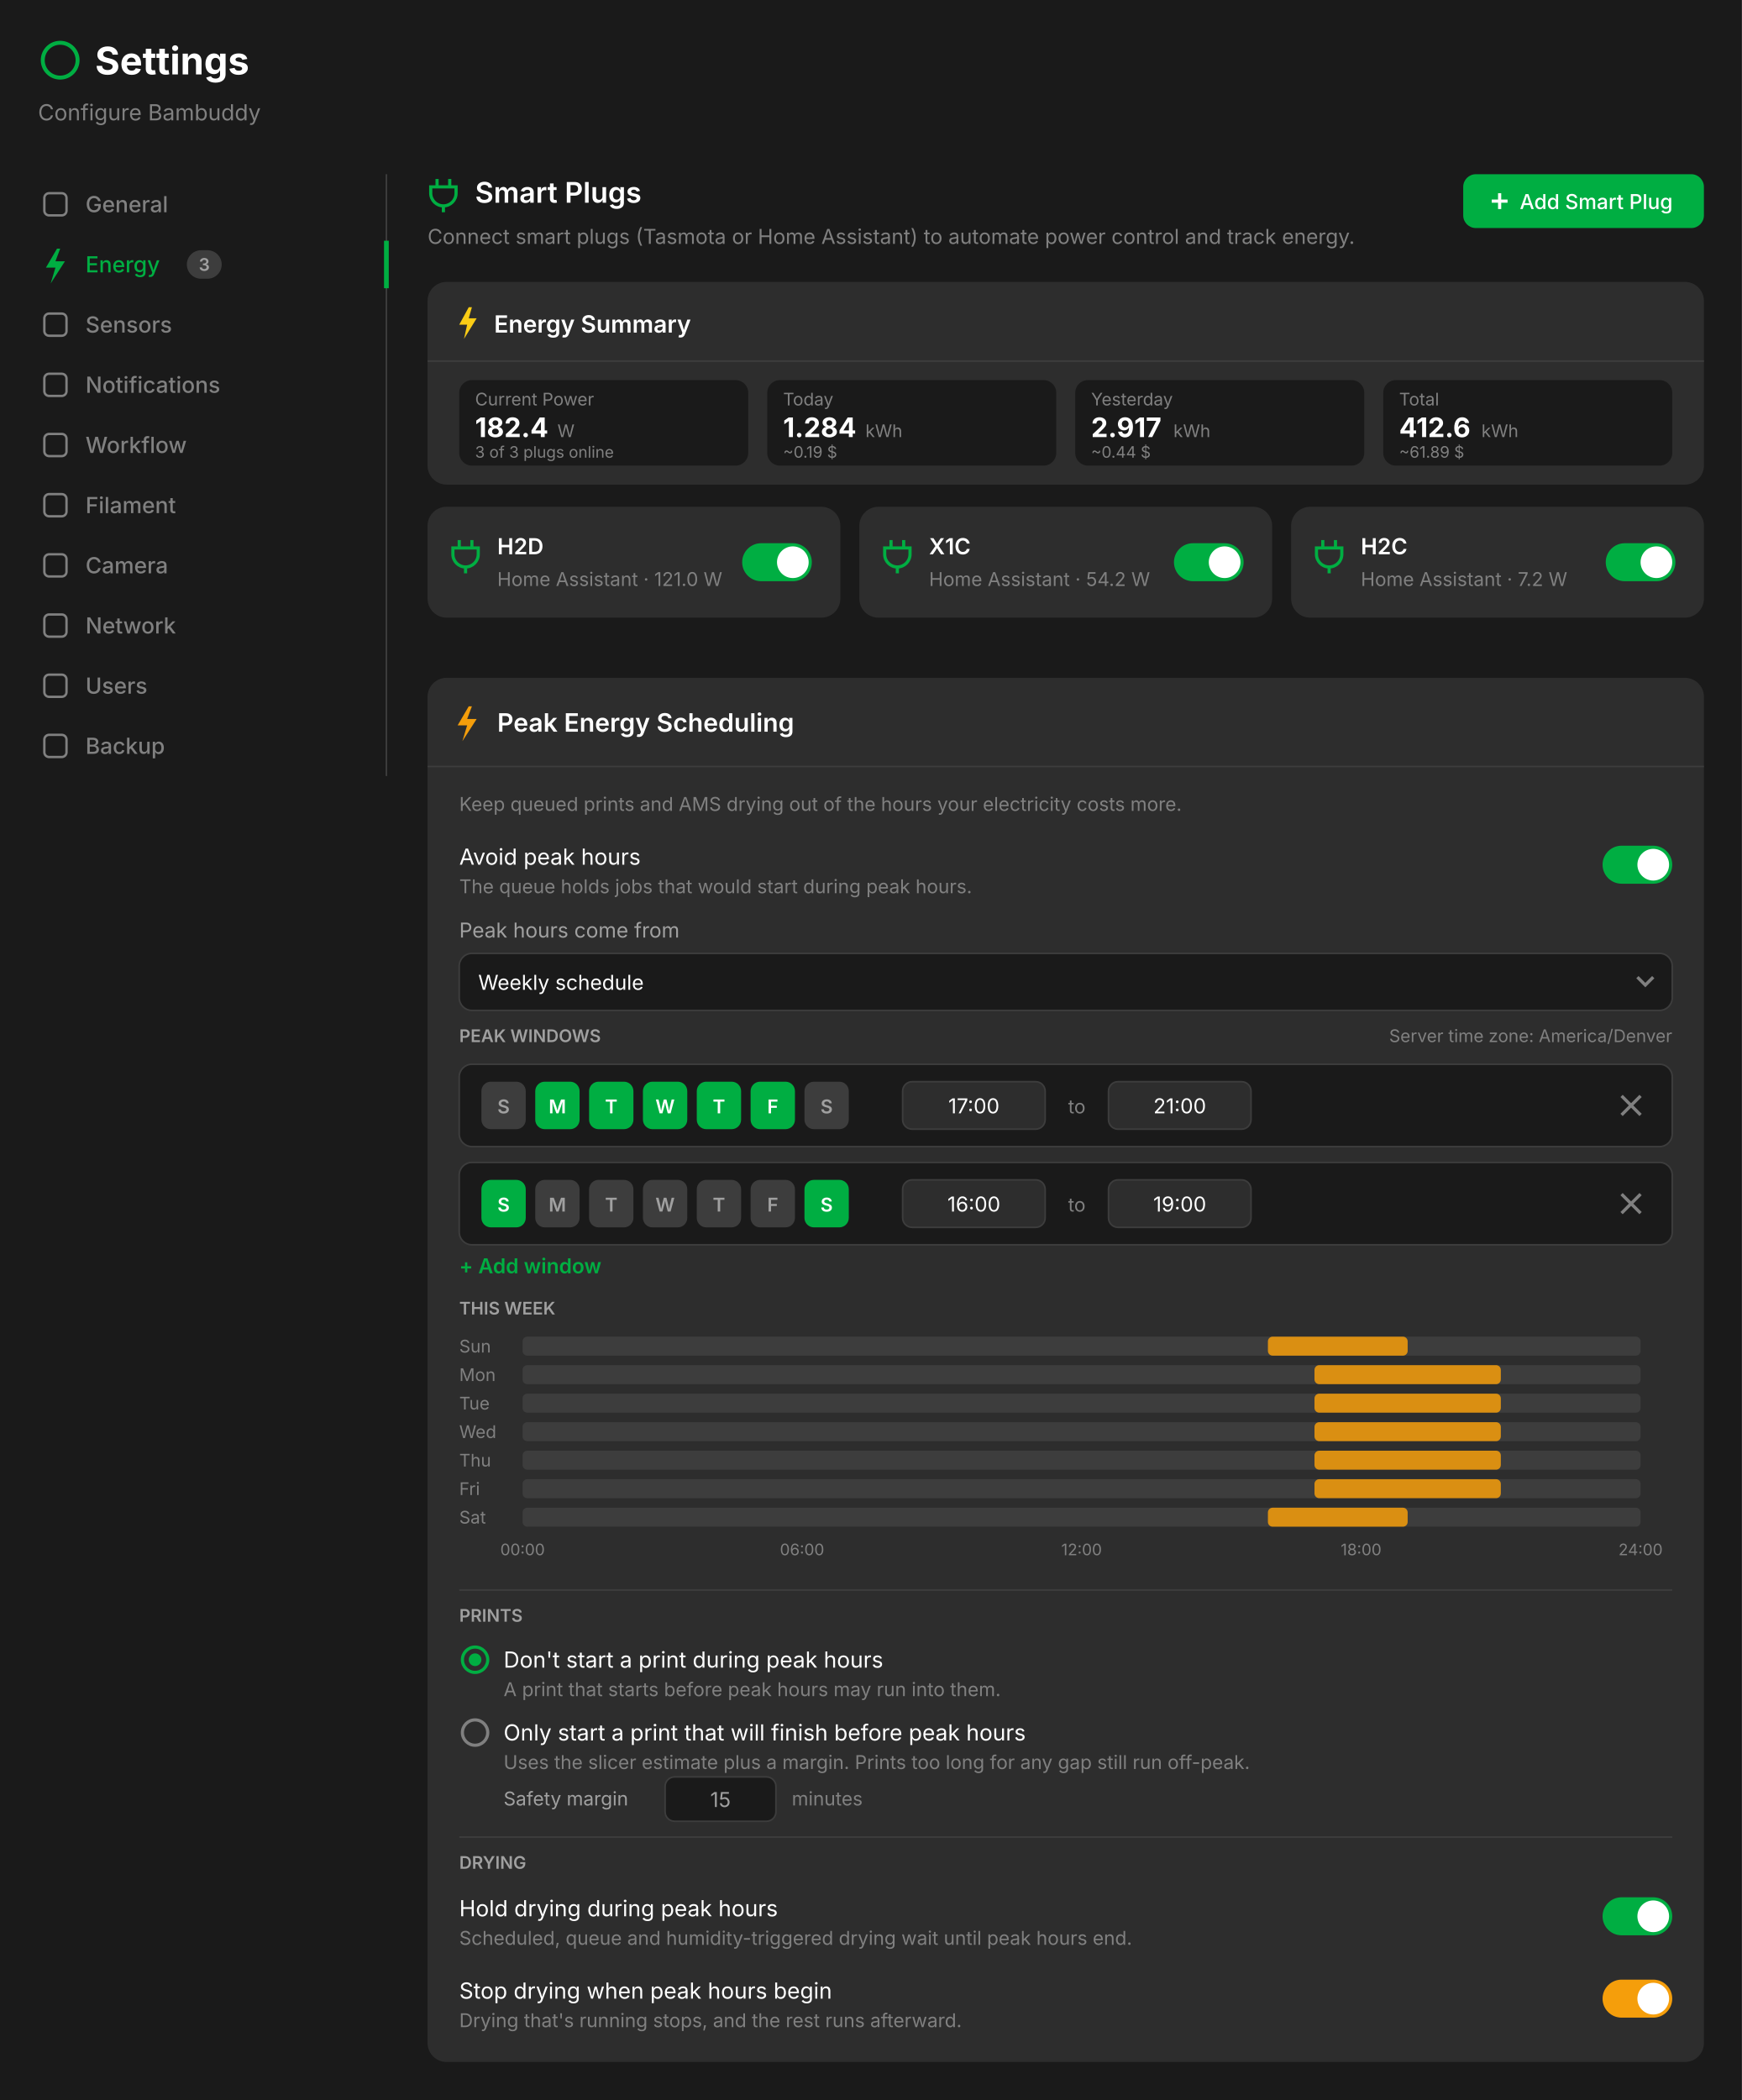
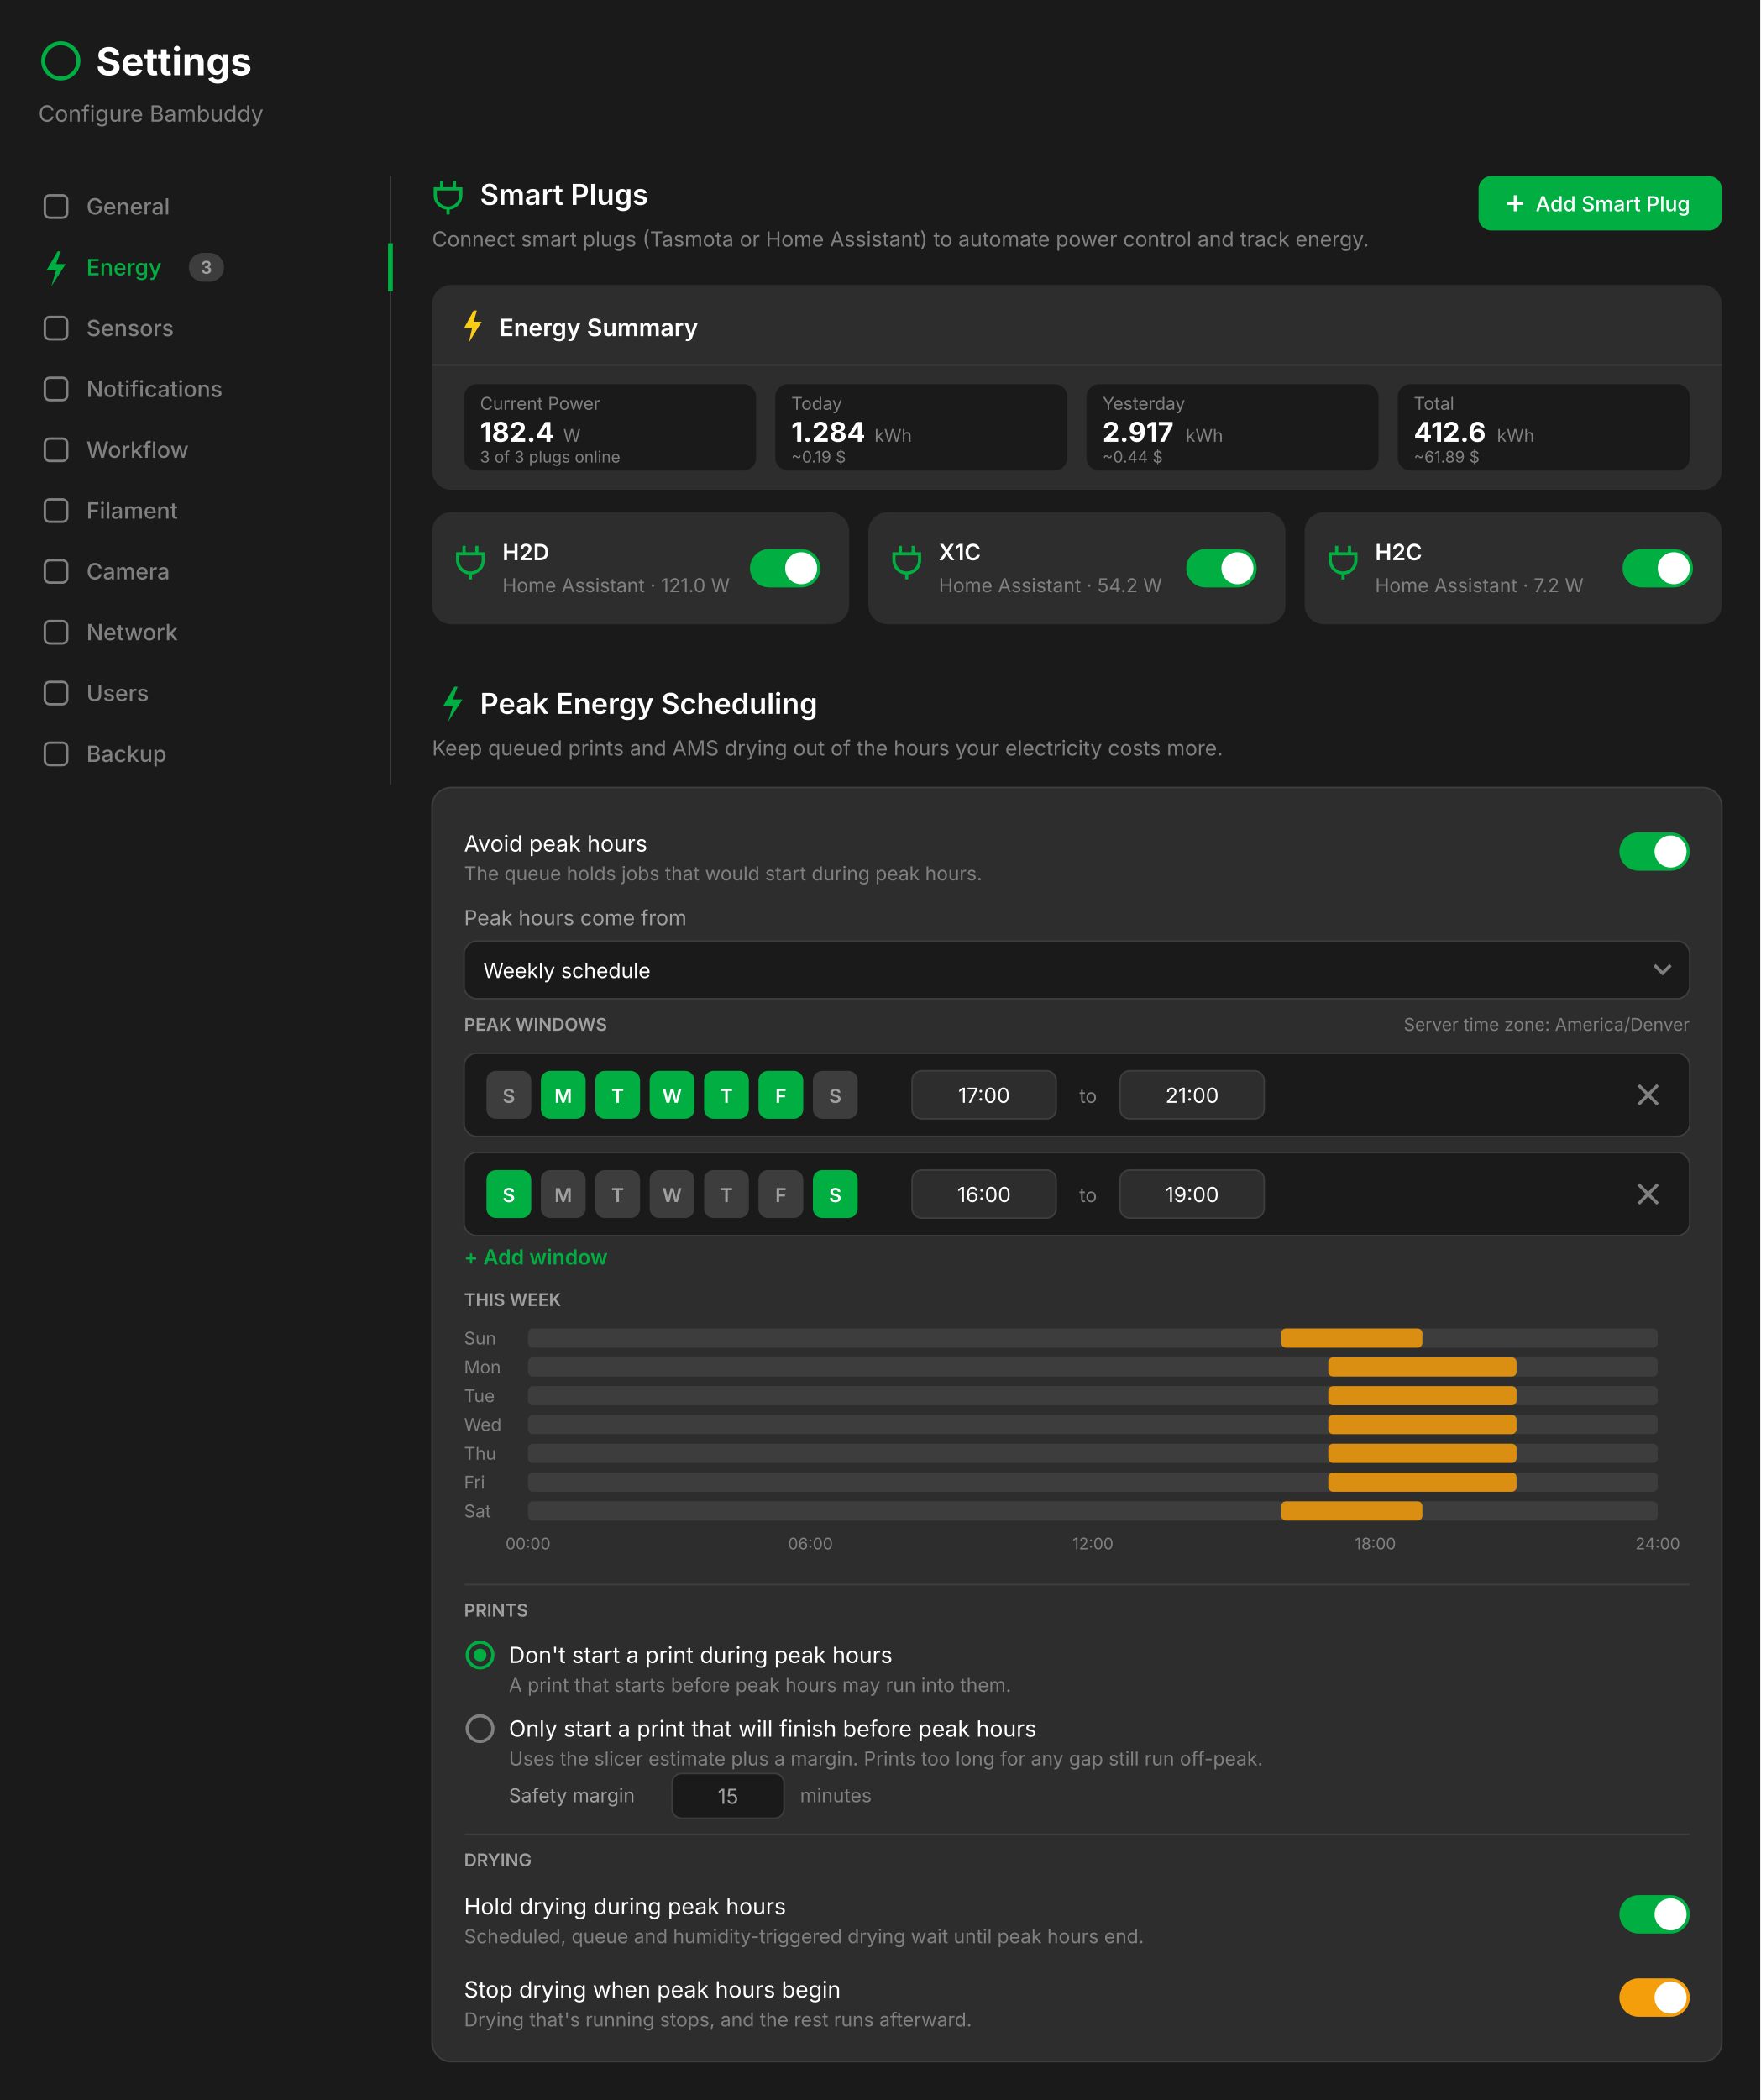
- <svg xmlns="http://www.w3.org/2000/svg" width="1100" height="1326" viewBox="0 0 1100 1326">
-   <rect x="0" y="0" width="1100" height="1326" rx="0" fill="#1a1a1a" fill-opacity="1.0" />
+ <svg xmlns="http://www.w3.org/2000/svg" width="1100" height="1312" viewBox="0 0 1100 1312">
+   <rect x="0" y="0" width="1100" height="1312" rx="0" fill="#1a1a1a" fill-opacity="1.0" />
  <circle cx="38" cy="38" r="11" fill="none" stroke="#00ae42" stroke-width="2.5" />
  <text x="60" y="47" font-family="Inter, DejaVu Sans, sans-serif" font-size="24" fill="#ffffff" font-weight="700" text-anchor="start">Settings</text>
  <text x="24" y="76" font-family="Inter, DejaVu Sans, sans-serif" font-size="14" fill="#808080" font-weight="400" text-anchor="start">Configure Bambuddy</text>
  <line x1="244" y1="110" x2="244" y2="490" stroke="#3d3d3d" stroke-width="1" />
  <rect x="28" y="122" width="14" height="14" rx="3" fill="none" fill-opacity="1.0" stroke="#808080" stroke-width="1.5" />
  <text x="54" y="134" font-family="Inter, DejaVu Sans, sans-serif" font-size="14" fill="#808080" font-weight="500" text-anchor="start">General</text>
  <line x1="244" y1="152" x2="244" y2="182" stroke="#00ae42" stroke-width="3" />
  <path d="M36 157 l-7 12 h6 l-3 10 l9 -14 h-6 l3 -8 z" fill="#00ae42" />
  <text x="54" y="172" font-family="Inter, DejaVu Sans, sans-serif" font-size="14" fill="#00ae42" font-weight="500" text-anchor="start">Energy</text>
  <rect x="118" y="158" width="22" height="18" rx="9" fill="#3d3d3d" fill-opacity="1.0" />
  <text x="129" y="171" font-family="Inter, DejaVu Sans, sans-serif" font-size="11" fill="#a0a0a0" font-weight="600" text-anchor="middle">3</text>
  <rect x="28" y="198" width="14" height="14" rx="3" fill="none" fill-opacity="1.0" stroke="#808080" stroke-width="1.5" />
  <text x="54" y="210" font-family="Inter, DejaVu Sans, sans-serif" font-size="14" fill="#808080" font-weight="500" text-anchor="start">Sensors</text>
  <rect x="28" y="236" width="14" height="14" rx="3" fill="none" fill-opacity="1.0" stroke="#808080" stroke-width="1.5" />
  <text x="54" y="248" font-family="Inter, DejaVu Sans, sans-serif" font-size="14" fill="#808080" font-weight="500" text-anchor="start">Notifications</text>
  <rect x="28" y="274" width="14" height="14" rx="3" fill="none" fill-opacity="1.0" stroke="#808080" stroke-width="1.5" />
  <text x="54" y="286" font-family="Inter, DejaVu Sans, sans-serif" font-size="14" fill="#808080" font-weight="500" text-anchor="start">Workflow</text>
  <rect x="28" y="312" width="14" height="14" rx="3" fill="none" fill-opacity="1.0" stroke="#808080" stroke-width="1.5" />
  <text x="54" y="324" font-family="Inter, DejaVu Sans, sans-serif" font-size="14" fill="#808080" font-weight="500" text-anchor="start">Filament</text>
  <rect x="28" y="350" width="14" height="14" rx="3" fill="none" fill-opacity="1.0" stroke="#808080" stroke-width="1.5" />
  <text x="54" y="362" font-family="Inter, DejaVu Sans, sans-serif" font-size="14" fill="#808080" font-weight="500" text-anchor="start">Camera</text>
  <rect x="28" y="388" width="14" height="14" rx="3" fill="none" fill-opacity="1.0" stroke="#808080" stroke-width="1.5" />
  <text x="54" y="400" font-family="Inter, DejaVu Sans, sans-serif" font-size="14" fill="#808080" font-weight="500" text-anchor="start">Network</text>
  <rect x="28" y="426" width="14" height="14" rx="3" fill="none" fill-opacity="1.0" stroke="#808080" stroke-width="1.5" />
  <text x="54" y="438" font-family="Inter, DejaVu Sans, sans-serif" font-size="14" fill="#808080" font-weight="500" text-anchor="start">Users</text>
  <rect x="28" y="464" width="14" height="14" rx="3" fill="none" fill-opacity="1.0" stroke="#808080" stroke-width="1.5" />
  <text x="54" y="476" font-family="Inter, DejaVu Sans, sans-serif" font-size="14" fill="#808080" font-weight="500" text-anchor="start">Backup</text>
  <path d="M276 113 v5 M284 113 v5 M272 118 h16 v4 a8 8 0 0 1 -16 0 z M280 130 v4" stroke="#00ae42" stroke-width="2" fill="none" />
  <text x="300" y="128" font-family="Inter, DejaVu Sans, sans-serif" font-size="18" fill="#ffffff" font-weight="600" text-anchor="start">Smart Plugs</text>
  <text x="270" y="154" font-family="Inter, DejaVu Sans, sans-serif" font-size="13" fill="#808080" font-weight="400" text-anchor="start">Connect smart plugs (Tasmota or Home Assistant) to automate power control and track energy.</text>
  <rect x="924" y="110" width="152" height="34" rx="8" fill="#00ae42" fill-opacity="1.0" />
  <path d="M942 127.0 h10 M947 122.0 v10" stroke="#ffffff" stroke-width="2" />
  <text x="1008.0" y="132.0" font-family="Inter, DejaVu Sans, sans-serif" font-size="13" fill="#ffffff" font-weight="500" text-anchor="middle">Add Smart Plug</text>
  <rect x="270" y="178" width="806" height="128" rx="12" fill="#2d2d2d" fill-opacity="1.0" />
  <path d="M296 194 l-6 11 h5 l-2 9 l8 -13 h-5 l2 -7 z" fill="#facc15" />
  <text x="312" y="210" font-family="Inter, DejaVu Sans, sans-serif" font-size="15" fill="#ffffff" font-weight="600" text-anchor="start">Energy Summary</text>
  <line x1="270" y1="228" x2="1076" y2="228" stroke="#3d3d3d" stroke-width="1" />
  <rect x="290.0" y="240" width="182.5" height="54" rx="8" fill="#1a1a1a" fill-opacity="1.0" />
  <text x="300.0" y="256" font-family="Inter, DejaVu Sans, sans-serif" font-size="11" fill="#808080" font-weight="400" text-anchor="start">Current Power</text>
  <text x="300.0" y="276" font-family="Inter, DejaVu Sans, sans-serif" font-size="17" fill="#ffffff" font-weight="700" text-anchor="start">182.4</text>
  <text x="352.0" y="276" font-family="Inter, DejaVu Sans, sans-serif" font-size="11" fill="#808080" font-weight="400" text-anchor="start">W</text>
  <text x="300.0" y="289" font-family="Inter, DejaVu Sans, sans-serif" font-size="10" fill="#808080" font-weight="400" text-anchor="start">3 of 3 plugs online</text>
  <rect x="484.5" y="240" width="182.5" height="54" rx="8" fill="#1a1a1a" fill-opacity="1.0" />
  <text x="494.5" y="256" font-family="Inter, DejaVu Sans, sans-serif" font-size="11" fill="#808080" font-weight="400" text-anchor="start">Today</text>
  <text x="494.5" y="276" font-family="Inter, DejaVu Sans, sans-serif" font-size="17" fill="#ffffff" font-weight="700" text-anchor="start">1.284</text>
  <text x="546.5" y="276" font-family="Inter, DejaVu Sans, sans-serif" font-size="11" fill="#808080" font-weight="400" text-anchor="start">kWh</text>
  <text x="494.5" y="289" font-family="Inter, DejaVu Sans, sans-serif" font-size="10" fill="#808080" font-weight="400" text-anchor="start">~0.19 $</text>
  <rect x="679.0" y="240" width="182.5" height="54" rx="8" fill="#1a1a1a" fill-opacity="1.0" />
  <text x="689.0" y="256" font-family="Inter, DejaVu Sans, sans-serif" font-size="11" fill="#808080" font-weight="400" text-anchor="start">Yesterday</text>
  <text x="689.0" y="276" font-family="Inter, DejaVu Sans, sans-serif" font-size="17" fill="#ffffff" font-weight="700" text-anchor="start">2.917</text>
  <text x="741.0" y="276" font-family="Inter, DejaVu Sans, sans-serif" font-size="11" fill="#808080" font-weight="400" text-anchor="start">kWh</text>
  <text x="689.0" y="289" font-family="Inter, DejaVu Sans, sans-serif" font-size="10" fill="#808080" font-weight="400" text-anchor="start">~0.44 $</text>
  <rect x="873.5" y="240" width="182.5" height="54" rx="8" fill="#1a1a1a" fill-opacity="1.0" />
  <text x="883.5" y="256" font-family="Inter, DejaVu Sans, sans-serif" font-size="11" fill="#808080" font-weight="400" text-anchor="start">Total</text>
  <text x="883.5" y="276" font-family="Inter, DejaVu Sans, sans-serif" font-size="17" fill="#ffffff" font-weight="700" text-anchor="start">412.6</text>
  <text x="935.5" y="276" font-family="Inter, DejaVu Sans, sans-serif" font-size="11" fill="#808080" font-weight="400" text-anchor="start">kWh</text>
  <text x="883.5" y="289" font-family="Inter, DejaVu Sans, sans-serif" font-size="10" fill="#808080" font-weight="400" text-anchor="start">~61.89 $</text>
  <rect x="270.0" y="320" width="260.667" height="70" rx="12" fill="#2d2d2d" fill-opacity="1.0" />
  <path d="M290.0 341 v5 M298.0 341 v5 M286.0 346 h16 v4 a8 8 0 0 1 -16 0 z M294.0 358 v4" stroke="#00ae42" stroke-width="2" fill="none" />
  <text x="314.0" y="350" font-family="Inter, DejaVu Sans, sans-serif" font-size="14" fill="#ffffff" font-weight="600" text-anchor="start">H2D</text>
  <text x="314.0" y="370" font-family="Inter, DejaVu Sans, sans-serif" font-size="12" fill="#808080" font-weight="400" text-anchor="start">Home Assistant · 121.0 W</text>
  <rect x="468.667" y="343" width="44" height="24" rx="12" fill="#00ae42" fill-opacity="1.0" />
  <circle cx="500.667" cy="355" r="10" fill="#ffffff" />
  <rect x="542.667" y="320" width="260.667" height="70" rx="12" fill="#2d2d2d" fill-opacity="1.0" />
  <path d="M562.667 341 v5 M570.667 341 v5 M558.667 346 h16 v4 a8 8 0 0 1 -16 0 z M566.667 358 v4" stroke="#00ae42" stroke-width="2" fill="none" />
  <text x="586.667" y="350" font-family="Inter, DejaVu Sans, sans-serif" font-size="14" fill="#ffffff" font-weight="600" text-anchor="start">X1C</text>
  <text x="586.667" y="370" font-family="Inter, DejaVu Sans, sans-serif" font-size="12" fill="#808080" font-weight="400" text-anchor="start">Home Assistant · 54.2 W</text>
  <rect x="741.333" y="343" width="44" height="24" rx="12" fill="#00ae42" fill-opacity="1.0" />
  <circle cx="773.333" cy="355" r="10" fill="#ffffff" />
  <rect x="815.333" y="320" width="260.667" height="70" rx="12" fill="#2d2d2d" fill-opacity="1.0" />
  <path d="M835.333 341 v5 M843.333 341 v5 M831.333 346 h16 v4 a8 8 0 0 1 -16 0 z M839.333 358 v4" stroke="#00ae42" stroke-width="2" fill="none" />
  <text x="859.333" y="350" font-family="Inter, DejaVu Sans, sans-serif" font-size="14" fill="#ffffff" font-weight="600" text-anchor="start">H2C</text>
  <text x="859.333" y="370" font-family="Inter, DejaVu Sans, sans-serif" font-size="12" fill="#808080" font-weight="400" text-anchor="start">Home Assistant · 7.2 W</text>
  <rect x="1014.0" y="343" width="44" height="24" rx="12" fill="#00ae42" fill-opacity="1.0" />
  <circle cx="1046.0" cy="355" r="10" fill="#ffffff" />
-   <rect x="270" y="428" width="806" height="874" rx="12" fill="#2d2d2d" fill-opacity="1.0" />
-   <path d="M296 446 l-7 12 h6 l-3 10 l9 -14 h-6 l3 -8 z" fill="#f59e0b" />
-   <text x="314" y="462" font-family="Inter, DejaVu Sans, sans-serif" font-size="16" fill="#ffffff" font-weight="600" text-anchor="start">Peak Energy Scheduling</text>
-   <line x1="270" y1="484" x2="1076" y2="484" stroke="#3d3d3d" stroke-width="1" />
-   <text x="290" y="512" font-family="Inter, DejaVu Sans, sans-serif" font-size="12" fill="#808080" font-weight="400" text-anchor="start">Keep queued prints and AMS drying out of the hours your electricity costs more.</text>
-   <text x="290" y="546" font-family="Inter, DejaVu Sans, sans-serif" font-size="14" fill="#ffffff" font-weight="400" text-anchor="start">Avoid peak hours</text>
-   <text x="290" y="564" font-family="Inter, DejaVu Sans, sans-serif" font-size="12" fill="#808080" font-weight="400" text-anchor="start">The queue holds jobs that would start during peak hours.</text>
-   <rect x="1012" y="534" width="44" height="24" rx="12" fill="#00ae42" fill-opacity="1.0" />
-   <circle cx="1044" cy="546" r="10" fill="#ffffff" />
-   <text x="290" y="592" font-family="Inter, DejaVu Sans, sans-serif" font-size="13" fill="#a0a0a0" font-weight="400" text-anchor="start">Peak hours come from</text>
-   <rect x="290" y="602" width="766" height="36" rx="8" fill="#1a1a1a" fill-opacity="1.0" stroke="#3d3d3d" stroke-width="1" />
-   <text x="302" y="625" font-family="Inter, DejaVu Sans, sans-serif" font-size="13" fill="#ffffff" font-weight="400" text-anchor="start">Weekly schedule</text>
-   <path d="M1034 617 l5 5 l5 -5" stroke="#808080" stroke-width="2" fill="none" />
-   <text x="290" y="658" font-family="Inter, DejaVu Sans, sans-serif" font-size="11" fill="#a0a0a0" font-weight="600" text-anchor="start">PEAK WINDOWS</text>
-   <text x="1056" y="658" font-family="Inter, DejaVu Sans, sans-serif" font-size="11" fill="#808080" font-weight="400" text-anchor="end">Server time zone: America/Denver</text>
-   <rect x="290" y="672" width="766" height="52" rx="8" fill="#1a1a1a" fill-opacity="1.0" stroke="#3d3d3d" stroke-width="1" />
-   <rect x="304" y="683" width="28" height="30" rx="6" fill="#3d3d3d" fill-opacity="1.0" />
-   <text x="318" y="703" font-family="Inter, DejaVu Sans, sans-serif" font-size="12" fill="#a0a0a0" font-weight="600" text-anchor="middle">S</text>
-   <rect x="338" y="683" width="28" height="30" rx="6" fill="#00ae42" fill-opacity="1.0" />
-   <text x="352" y="703" font-family="Inter, DejaVu Sans, sans-serif" font-size="12" fill="#ffffff" font-weight="600" text-anchor="middle">M</text>
-   <rect x="372" y="683" width="28" height="30" rx="6" fill="#00ae42" fill-opacity="1.0" />
-   <text x="386" y="703" font-family="Inter, DejaVu Sans, sans-serif" font-size="12" fill="#ffffff" font-weight="600" text-anchor="middle">T</text>
-   <rect x="406" y="683" width="28" height="30" rx="6" fill="#00ae42" fill-opacity="1.0" />
-   <text x="420" y="703" font-family="Inter, DejaVu Sans, sans-serif" font-size="12" fill="#ffffff" font-weight="600" text-anchor="middle">W</text>
-   <rect x="440" y="683" width="28" height="30" rx="6" fill="#00ae42" fill-opacity="1.0" />
-   <text x="454" y="703" font-family="Inter, DejaVu Sans, sans-serif" font-size="12" fill="#ffffff" font-weight="600" text-anchor="middle">T</text>
-   <rect x="474" y="683" width="28" height="30" rx="6" fill="#00ae42" fill-opacity="1.0" />
-   <text x="488" y="703" font-family="Inter, DejaVu Sans, sans-serif" font-size="12" fill="#ffffff" font-weight="600" text-anchor="middle">F</text>
-   <rect x="508" y="683" width="28" height="30" rx="6" fill="#3d3d3d" fill-opacity="1.0" />
-   <text x="522" y="703" font-family="Inter, DejaVu Sans, sans-serif" font-size="12" fill="#a0a0a0" font-weight="600" text-anchor="middle">S</text>
-   <rect x="570" y="683" width="90" height="30" rx="6" fill="#2d2d2d" fill-opacity="1.0" stroke="#3d3d3d" stroke-width="1" />
-   <text x="615" y="703" font-family="Inter, DejaVu Sans, sans-serif" font-size="13" fill="#ffffff" font-weight="400" text-anchor="middle">17:00</text>
-   <text x="680" y="703" font-family="Inter, DejaVu Sans, sans-serif" font-size="12" fill="#808080" font-weight="400" text-anchor="middle">to</text>
-   <rect x="700" y="683" width="90" height="30" rx="6" fill="#2d2d2d" fill-opacity="1.0" stroke="#3d3d3d" stroke-width="1" />
-   <text x="745" y="703" font-family="Inter, DejaVu Sans, sans-serif" font-size="13" fill="#ffffff" font-weight="400" text-anchor="middle">21:00</text>
-   <path d="M1024 692 l12 12 M1036 692 l-12 12" stroke="#808080" stroke-width="2" />
-   <rect x="290" y="734" width="766" height="52" rx="8" fill="#1a1a1a" fill-opacity="1.0" stroke="#3d3d3d" stroke-width="1" />
-   <rect x="304" y="745" width="28" height="30" rx="6" fill="#00ae42" fill-opacity="1.0" />
-   <text x="318" y="765" font-family="Inter, DejaVu Sans, sans-serif" font-size="12" fill="#ffffff" font-weight="600" text-anchor="middle">S</text>
-   <rect x="338" y="745" width="28" height="30" rx="6" fill="#3d3d3d" fill-opacity="1.0" />
-   <text x="352" y="765" font-family="Inter, DejaVu Sans, sans-serif" font-size="12" fill="#a0a0a0" font-weight="600" text-anchor="middle">M</text>
-   <rect x="372" y="745" width="28" height="30" rx="6" fill="#3d3d3d" fill-opacity="1.0" />
-   <text x="386" y="765" font-family="Inter, DejaVu Sans, sans-serif" font-size="12" fill="#a0a0a0" font-weight="600" text-anchor="middle">T</text>
-   <rect x="406" y="745" width="28" height="30" rx="6" fill="#3d3d3d" fill-opacity="1.0" />
-   <text x="420" y="765" font-family="Inter, DejaVu Sans, sans-serif" font-size="12" fill="#a0a0a0" font-weight="600" text-anchor="middle">W</text>
-   <rect x="440" y="745" width="28" height="30" rx="6" fill="#3d3d3d" fill-opacity="1.0" />
-   <text x="454" y="765" font-family="Inter, DejaVu Sans, sans-serif" font-size="12" fill="#a0a0a0" font-weight="600" text-anchor="middle">T</text>
-   <rect x="474" y="745" width="28" height="30" rx="6" fill="#3d3d3d" fill-opacity="1.0" />
-   <text x="488" y="765" font-family="Inter, DejaVu Sans, sans-serif" font-size="12" fill="#a0a0a0" font-weight="600" text-anchor="middle">F</text>
-   <rect x="508" y="745" width="28" height="30" rx="6" fill="#00ae42" fill-opacity="1.0" />
-   <text x="522" y="765" font-family="Inter, DejaVu Sans, sans-serif" font-size="12" fill="#ffffff" font-weight="600" text-anchor="middle">S</text>
-   <rect x="570" y="745" width="90" height="30" rx="6" fill="#2d2d2d" fill-opacity="1.0" stroke="#3d3d3d" stroke-width="1" />
-   <text x="615" y="765" font-family="Inter, DejaVu Sans, sans-serif" font-size="13" fill="#ffffff" font-weight="400" text-anchor="middle">16:00</text>
-   <text x="680" y="765" font-family="Inter, DejaVu Sans, sans-serif" font-size="12" fill="#808080" font-weight="400" text-anchor="middle">to</text>
-   <rect x="700" y="745" width="90" height="30" rx="6" fill="#2d2d2d" fill-opacity="1.0" stroke="#3d3d3d" stroke-width="1" />
-   <text x="745" y="765" font-family="Inter, DejaVu Sans, sans-serif" font-size="13" fill="#ffffff" font-weight="400" text-anchor="middle">19:00</text>
-   <path d="M1024 754 l12 12 M1036 754 l-12 12" stroke="#808080" stroke-width="2" />
-   <text x="290" y="804" font-family="Inter, DejaVu Sans, sans-serif" font-size="13" fill="#00ae42" font-weight="600" text-anchor="start">+ Add window</text>
-   <text x="290" y="830" font-family="Inter, DejaVu Sans, sans-serif" font-size="11" fill="#a0a0a0" font-weight="600" text-anchor="start">THIS WEEK</text>
-   <text x="290" y="854" font-family="Inter, DejaVu Sans, sans-serif" font-size="11" fill="#808080" font-weight="400" text-anchor="start">Sun</text>
-   <rect x="330" y="844" width="706" height="12" rx="3" fill="#3d3d3d" fill-opacity="1.0" />
-   <rect x="800.667" y="844" width="88.25" height="12" rx="3" fill="#f59e0b" fill-opacity="0.85" />
-   <text x="290" y="872" font-family="Inter, DejaVu Sans, sans-serif" font-size="11" fill="#808080" font-weight="400" text-anchor="start">Mon</text>
-   <rect x="330" y="862" width="706" height="12" rx="3" fill="#3d3d3d" fill-opacity="1.0" />
-   <rect x="830.083" y="862" width="117.667" height="12" rx="3" fill="#f59e0b" fill-opacity="0.85" />
-   <text x="290" y="890" font-family="Inter, DejaVu Sans, sans-serif" font-size="11" fill="#808080" font-weight="400" text-anchor="start">Tue</text>
-   <rect x="330" y="880" width="706" height="12" rx="3" fill="#3d3d3d" fill-opacity="1.0" />
-   <rect x="830.083" y="880" width="117.667" height="12" rx="3" fill="#f59e0b" fill-opacity="0.85" />
-   <text x="290" y="908" font-family="Inter, DejaVu Sans, sans-serif" font-size="11" fill="#808080" font-weight="400" text-anchor="start">Wed</text>
-   <rect x="330" y="898" width="706" height="12" rx="3" fill="#3d3d3d" fill-opacity="1.0" />
-   <rect x="830.083" y="898" width="117.667" height="12" rx="3" fill="#f59e0b" fill-opacity="0.85" />
-   <text x="290" y="926" font-family="Inter, DejaVu Sans, sans-serif" font-size="11" fill="#808080" font-weight="400" text-anchor="start">Thu</text>
-   <rect x="330" y="916" width="706" height="12" rx="3" fill="#3d3d3d" fill-opacity="1.0" />
-   <rect x="830.083" y="916" width="117.667" height="12" rx="3" fill="#f59e0b" fill-opacity="0.85" />
-   <text x="290" y="944" font-family="Inter, DejaVu Sans, sans-serif" font-size="11" fill="#808080" font-weight="400" text-anchor="start">Fri</text>
-   <rect x="330" y="934" width="706" height="12" rx="3" fill="#3d3d3d" fill-opacity="1.0" />
-   <rect x="830.083" y="934" width="117.667" height="12" rx="3" fill="#f59e0b" fill-opacity="0.85" />
-   <text x="290" y="962" font-family="Inter, DejaVu Sans, sans-serif" font-size="11" fill="#808080" font-weight="400" text-anchor="start">Sat</text>
-   <rect x="330" y="952" width="706" height="12" rx="3" fill="#3d3d3d" fill-opacity="1.0" />
-   <rect x="800.667" y="952" width="88.25" height="12" rx="3" fill="#f59e0b" fill-opacity="0.85" />
-   <text x="330.0" y="982" font-family="Inter, DejaVu Sans, sans-serif" font-size="10" fill="#808080" font-weight="400" text-anchor="middle">00:00</text>
-   <text x="506.5" y="982" font-family="Inter, DejaVu Sans, sans-serif" font-size="10" fill="#808080" font-weight="400" text-anchor="middle">06:00</text>
-   <text x="683.0" y="982" font-family="Inter, DejaVu Sans, sans-serif" font-size="10" fill="#808080" font-weight="400" text-anchor="middle">12:00</text>
-   <text x="859.5" y="982" font-family="Inter, DejaVu Sans, sans-serif" font-size="10" fill="#808080" font-weight="400" text-anchor="middle">18:00</text>
-   <text x="1036.0" y="982" font-family="Inter, DejaVu Sans, sans-serif" font-size="10" fill="#808080" font-weight="400" text-anchor="middle">24:00</text>
-   <line x1="290" y1="1004" x2="1056" y2="1004" stroke="#3d3d3d" stroke-width="1" />
-   <text x="290" y="1024" font-family="Inter, DejaVu Sans, sans-serif" font-size="11" fill="#a0a0a0" font-weight="600" text-anchor="start">PRINTS</text>
-   <circle cx="300" cy="1048" r="8" fill="none" stroke="#00ae42" stroke-width="2" />
-   <circle cx="300" cy="1048" r="4" fill="#00ae42" />
-   <text x="318" y="1053" font-family="Inter, DejaVu Sans, sans-serif" font-size="14" fill="#ffffff" font-weight="400" text-anchor="start">Don't start a print during peak hours</text>
-   <text x="318" y="1071" font-family="Inter, DejaVu Sans, sans-serif" font-size="12" fill="#808080" font-weight="400" text-anchor="start">A print that starts before peak hours may run into them.</text>
-   <circle cx="300" cy="1094" r="8" fill="none" stroke="#808080" stroke-width="2" />
-   <text x="318" y="1099" font-family="Inter, DejaVu Sans, sans-serif" font-size="14" fill="#ffffff" font-weight="400" text-anchor="start">Only start a print that will finish before peak hours</text>
-   <text x="318" y="1117" font-family="Inter, DejaVu Sans, sans-serif" font-size="12" fill="#808080" font-weight="400" text-anchor="start">Uses the slicer estimate plus a margin. Prints too long for any gap still run off-peak.</text>
-   <text x="318" y="1140" font-family="Inter, DejaVu Sans, sans-serif" font-size="12" fill="#a0a0a0" font-weight="400" text-anchor="start">Safety margin</text>
-   <rect x="420" y="1122" width="70" height="28" rx="6" fill="#1a1a1a" fill-opacity="1.0" stroke="#3d3d3d" stroke-width="1" />
-   <text x="455" y="1141" font-family="Inter, DejaVu Sans, sans-serif" font-size="13" fill="#a0a0a0" font-weight="400" text-anchor="middle">15</text>
-   <text x="500" y="1140" font-family="Inter, DejaVu Sans, sans-serif" font-size="12" fill="#808080" font-weight="400" text-anchor="start">minutes</text>
-   <line x1="290" y1="1160" x2="1056" y2="1160" stroke="#3d3d3d" stroke-width="1" />
-   <text x="290" y="1180" font-family="Inter, DejaVu Sans, sans-serif" font-size="11" fill="#a0a0a0" font-weight="600" text-anchor="start">DRYING</text>
-   <text x="290" y="1210" font-family="Inter, DejaVu Sans, sans-serif" font-size="14" fill="#ffffff" font-weight="400" text-anchor="start">Hold drying during peak hours</text>
-   <text x="290" y="1228" font-family="Inter, DejaVu Sans, sans-serif" font-size="12" fill="#808080" font-weight="400" text-anchor="start">Scheduled, queue and humidity-triggered drying wait until peak hours end.</text>
-   <rect x="1012" y="1198" width="44" height="24" rx="12" fill="#00ae42" fill-opacity="1.0" />
-   <circle cx="1044" cy="1210" r="10" fill="#ffffff" />
-   <text x="290" y="1262" font-family="Inter, DejaVu Sans, sans-serif" font-size="14" fill="#ffffff" font-weight="400" text-anchor="start">Stop drying when peak hours begin</text>
-   <text x="290" y="1280" font-family="Inter, DejaVu Sans, sans-serif" font-size="12" fill="#808080" font-weight="400" text-anchor="start">Drying that's running stops, and the rest runs afterward.</text>
-   <rect x="1012" y="1250" width="44" height="24" rx="12" fill="#f59e0b" fill-opacity="1.0" />
-   <circle cx="1044" cy="1262" r="10" fill="#ffffff" />
+   <path d="M284 429 l-7 12 h6 l-3 10 l9 -14 h-6 l3 -8 z" fill="#00ae42" />
+   <text x="300" y="446" font-family="Inter, DejaVu Sans, sans-serif" font-size="18" fill="#ffffff" font-weight="600" text-anchor="start">Peak Energy Scheduling</text>
+   <text x="270" y="472" font-family="Inter, DejaVu Sans, sans-serif" font-size="13" fill="#808080" font-weight="400" text-anchor="start">Keep queued prints and AMS drying out of the hours your electricity costs more.</text>
+   <rect x="270" y="492" width="806" height="796" rx="12" fill="#2d2d2d" fill-opacity="1.0" stroke="#3d3d3d" stroke-width="1" />
+   <text x="290" y="532" font-family="Inter, DejaVu Sans, sans-serif" font-size="14" fill="#ffffff" font-weight="400" text-anchor="start">Avoid peak hours</text>
+   <text x="290" y="550" font-family="Inter, DejaVu Sans, sans-serif" font-size="12" fill="#808080" font-weight="400" text-anchor="start">The queue holds jobs that would start during peak hours.</text>
+   <rect x="1012" y="520" width="44" height="24" rx="12" fill="#00ae42" fill-opacity="1.0" />
+   <circle cx="1044" cy="532" r="10" fill="#ffffff" />
+   <text x="290" y="578" font-family="Inter, DejaVu Sans, sans-serif" font-size="13" fill="#a0a0a0" font-weight="400" text-anchor="start">Peak hours come from</text>
+   <rect x="290" y="588" width="766" height="36" rx="8" fill="#1a1a1a" fill-opacity="1.0" stroke="#3d3d3d" stroke-width="1" />
+   <text x="302" y="611" font-family="Inter, DejaVu Sans, sans-serif" font-size="13" fill="#ffffff" font-weight="400" text-anchor="start">Weekly schedule</text>
+   <path d="M1034 603 l5 5 l5 -5" stroke="#808080" stroke-width="2" fill="none" />
+   <text x="290" y="644" font-family="Inter, DejaVu Sans, sans-serif" font-size="11" fill="#a0a0a0" font-weight="600" text-anchor="start">PEAK WINDOWS</text>
+   <text x="1056" y="644" font-family="Inter, DejaVu Sans, sans-serif" font-size="11" fill="#808080" font-weight="400" text-anchor="end">Server time zone: America/Denver</text>
+   <rect x="290" y="658" width="766" height="52" rx="8" fill="#1a1a1a" fill-opacity="1.0" stroke="#3d3d3d" stroke-width="1" />
+   <rect x="304" y="669" width="28" height="30" rx="6" fill="#3d3d3d" fill-opacity="1.0" />
+   <text x="318" y="689" font-family="Inter, DejaVu Sans, sans-serif" font-size="12" fill="#a0a0a0" font-weight="600" text-anchor="middle">S</text>
+   <rect x="338" y="669" width="28" height="30" rx="6" fill="#00ae42" fill-opacity="1.0" />
+   <text x="352" y="689" font-family="Inter, DejaVu Sans, sans-serif" font-size="12" fill="#ffffff" font-weight="600" text-anchor="middle">M</text>
+   <rect x="372" y="669" width="28" height="30" rx="6" fill="#00ae42" fill-opacity="1.0" />
+   <text x="386" y="689" font-family="Inter, DejaVu Sans, sans-serif" font-size="12" fill="#ffffff" font-weight="600" text-anchor="middle">T</text>
+   <rect x="406" y="669" width="28" height="30" rx="6" fill="#00ae42" fill-opacity="1.0" />
+   <text x="420" y="689" font-family="Inter, DejaVu Sans, sans-serif" font-size="12" fill="#ffffff" font-weight="600" text-anchor="middle">W</text>
+   <rect x="440" y="669" width="28" height="30" rx="6" fill="#00ae42" fill-opacity="1.0" />
+   <text x="454" y="689" font-family="Inter, DejaVu Sans, sans-serif" font-size="12" fill="#ffffff" font-weight="600" text-anchor="middle">T</text>
+   <rect x="474" y="669" width="28" height="30" rx="6" fill="#00ae42" fill-opacity="1.0" />
+   <text x="488" y="689" font-family="Inter, DejaVu Sans, sans-serif" font-size="12" fill="#ffffff" font-weight="600" text-anchor="middle">F</text>
+   <rect x="508" y="669" width="28" height="30" rx="6" fill="#3d3d3d" fill-opacity="1.0" />
+   <text x="522" y="689" font-family="Inter, DejaVu Sans, sans-serif" font-size="12" fill="#a0a0a0" font-weight="600" text-anchor="middle">S</text>
+   <rect x="570" y="669" width="90" height="30" rx="6" fill="#2d2d2d" fill-opacity="1.0" stroke="#3d3d3d" stroke-width="1" />
+   <text x="615" y="689" font-family="Inter, DejaVu Sans, sans-serif" font-size="13" fill="#ffffff" font-weight="400" text-anchor="middle">17:00</text>
+   <text x="680" y="689" font-family="Inter, DejaVu Sans, sans-serif" font-size="12" fill="#808080" font-weight="400" text-anchor="middle">to</text>
+   <rect x="700" y="669" width="90" height="30" rx="6" fill="#2d2d2d" fill-opacity="1.0" stroke="#3d3d3d" stroke-width="1" />
+   <text x="745" y="689" font-family="Inter, DejaVu Sans, sans-serif" font-size="13" fill="#ffffff" font-weight="400" text-anchor="middle">21:00</text>
+   <path d="M1024 678 l12 12 M1036 678 l-12 12" stroke="#808080" stroke-width="2" />
+   <rect x="290" y="720" width="766" height="52" rx="8" fill="#1a1a1a" fill-opacity="1.0" stroke="#3d3d3d" stroke-width="1" />
+   <rect x="304" y="731" width="28" height="30" rx="6" fill="#00ae42" fill-opacity="1.0" />
+   <text x="318" y="751" font-family="Inter, DejaVu Sans, sans-serif" font-size="12" fill="#ffffff" font-weight="600" text-anchor="middle">S</text>
+   <rect x="338" y="731" width="28" height="30" rx="6" fill="#3d3d3d" fill-opacity="1.0" />
+   <text x="352" y="751" font-family="Inter, DejaVu Sans, sans-serif" font-size="12" fill="#a0a0a0" font-weight="600" text-anchor="middle">M</text>
+   <rect x="372" y="731" width="28" height="30" rx="6" fill="#3d3d3d" fill-opacity="1.0" />
+   <text x="386" y="751" font-family="Inter, DejaVu Sans, sans-serif" font-size="12" fill="#a0a0a0" font-weight="600" text-anchor="middle">T</text>
+   <rect x="406" y="731" width="28" height="30" rx="6" fill="#3d3d3d" fill-opacity="1.0" />
+   <text x="420" y="751" font-family="Inter, DejaVu Sans, sans-serif" font-size="12" fill="#a0a0a0" font-weight="600" text-anchor="middle">W</text>
+   <rect x="440" y="731" width="28" height="30" rx="6" fill="#3d3d3d" fill-opacity="1.0" />
+   <text x="454" y="751" font-family="Inter, DejaVu Sans, sans-serif" font-size="12" fill="#a0a0a0" font-weight="600" text-anchor="middle">T</text>
+   <rect x="474" y="731" width="28" height="30" rx="6" fill="#3d3d3d" fill-opacity="1.0" />
+   <text x="488" y="751" font-family="Inter, DejaVu Sans, sans-serif" font-size="12" fill="#a0a0a0" font-weight="600" text-anchor="middle">F</text>
+   <rect x="508" y="731" width="28" height="30" rx="6" fill="#00ae42" fill-opacity="1.0" />
+   <text x="522" y="751" font-family="Inter, DejaVu Sans, sans-serif" font-size="12" fill="#ffffff" font-weight="600" text-anchor="middle">S</text>
+   <rect x="570" y="731" width="90" height="30" rx="6" fill="#2d2d2d" fill-opacity="1.0" stroke="#3d3d3d" stroke-width="1" />
+   <text x="615" y="751" font-family="Inter, DejaVu Sans, sans-serif" font-size="13" fill="#ffffff" font-weight="400" text-anchor="middle">16:00</text>
+   <text x="680" y="751" font-family="Inter, DejaVu Sans, sans-serif" font-size="12" fill="#808080" font-weight="400" text-anchor="middle">to</text>
+   <rect x="700" y="731" width="90" height="30" rx="6" fill="#2d2d2d" fill-opacity="1.0" stroke="#3d3d3d" stroke-width="1" />
+   <text x="745" y="751" font-family="Inter, DejaVu Sans, sans-serif" font-size="13" fill="#ffffff" font-weight="400" text-anchor="middle">19:00</text>
+   <path d="M1024 740 l12 12 M1036 740 l-12 12" stroke="#808080" stroke-width="2" />
+   <text x="290" y="790" font-family="Inter, DejaVu Sans, sans-serif" font-size="13" fill="#00ae42" font-weight="600" text-anchor="start">+ Add window</text>
+   <text x="290" y="816" font-family="Inter, DejaVu Sans, sans-serif" font-size="11" fill="#a0a0a0" font-weight="600" text-anchor="start">THIS WEEK</text>
+   <text x="290" y="840" font-family="Inter, DejaVu Sans, sans-serif" font-size="11" fill="#808080" font-weight="400" text-anchor="start">Sun</text>
+   <rect x="330" y="830" width="706" height="12" rx="3" fill="#3d3d3d" fill-opacity="1.0" />
+   <rect x="800.667" y="830" width="88.25" height="12" rx="3" fill="#f59e0b" fill-opacity="0.85" />
+   <text x="290" y="858" font-family="Inter, DejaVu Sans, sans-serif" font-size="11" fill="#808080" font-weight="400" text-anchor="start">Mon</text>
+   <rect x="330" y="848" width="706" height="12" rx="3" fill="#3d3d3d" fill-opacity="1.0" />
+   <rect x="830.083" y="848" width="117.667" height="12" rx="3" fill="#f59e0b" fill-opacity="0.85" />
+   <text x="290" y="876" font-family="Inter, DejaVu Sans, sans-serif" font-size="11" fill="#808080" font-weight="400" text-anchor="start">Tue</text>
+   <rect x="330" y="866" width="706" height="12" rx="3" fill="#3d3d3d" fill-opacity="1.0" />
+   <rect x="830.083" y="866" width="117.667" height="12" rx="3" fill="#f59e0b" fill-opacity="0.85" />
+   <text x="290" y="894" font-family="Inter, DejaVu Sans, sans-serif" font-size="11" fill="#808080" font-weight="400" text-anchor="start">Wed</text>
+   <rect x="330" y="884" width="706" height="12" rx="3" fill="#3d3d3d" fill-opacity="1.0" />
+   <rect x="830.083" y="884" width="117.667" height="12" rx="3" fill="#f59e0b" fill-opacity="0.85" />
+   <text x="290" y="912" font-family="Inter, DejaVu Sans, sans-serif" font-size="11" fill="#808080" font-weight="400" text-anchor="start">Thu</text>
+   <rect x="330" y="902" width="706" height="12" rx="3" fill="#3d3d3d" fill-opacity="1.0" />
+   <rect x="830.083" y="902" width="117.667" height="12" rx="3" fill="#f59e0b" fill-opacity="0.85" />
+   <text x="290" y="930" font-family="Inter, DejaVu Sans, sans-serif" font-size="11" fill="#808080" font-weight="400" text-anchor="start">Fri</text>
+   <rect x="330" y="920" width="706" height="12" rx="3" fill="#3d3d3d" fill-opacity="1.0" />
+   <rect x="830.083" y="920" width="117.667" height="12" rx="3" fill="#f59e0b" fill-opacity="0.85" />
+   <text x="290" y="948" font-family="Inter, DejaVu Sans, sans-serif" font-size="11" fill="#808080" font-weight="400" text-anchor="start">Sat</text>
+   <rect x="330" y="938" width="706" height="12" rx="3" fill="#3d3d3d" fill-opacity="1.0" />
+   <rect x="800.667" y="938" width="88.25" height="12" rx="3" fill="#f59e0b" fill-opacity="0.85" />
+   <text x="330.0" y="968" font-family="Inter, DejaVu Sans, sans-serif" font-size="10" fill="#808080" font-weight="400" text-anchor="middle">00:00</text>
+   <text x="506.5" y="968" font-family="Inter, DejaVu Sans, sans-serif" font-size="10" fill="#808080" font-weight="400" text-anchor="middle">06:00</text>
+   <text x="683.0" y="968" font-family="Inter, DejaVu Sans, sans-serif" font-size="10" fill="#808080" font-weight="400" text-anchor="middle">12:00</text>
+   <text x="859.5" y="968" font-family="Inter, DejaVu Sans, sans-serif" font-size="10" fill="#808080" font-weight="400" text-anchor="middle">18:00</text>
+   <text x="1036.0" y="968" font-family="Inter, DejaVu Sans, sans-serif" font-size="10" fill="#808080" font-weight="400" text-anchor="middle">24:00</text>
+   <line x1="290" y1="990" x2="1056" y2="990" stroke="#3d3d3d" stroke-width="1" />
+   <text x="290" y="1010" font-family="Inter, DejaVu Sans, sans-serif" font-size="11" fill="#a0a0a0" font-weight="600" text-anchor="start">PRINTS</text>
+   <circle cx="300" cy="1034" r="8" fill="none" stroke="#00ae42" stroke-width="2" />
+   <circle cx="300" cy="1034" r="4" fill="#00ae42" />
+   <text x="318" y="1039" font-family="Inter, DejaVu Sans, sans-serif" font-size="14" fill="#ffffff" font-weight="400" text-anchor="start">Don't start a print during peak hours</text>
+   <text x="318" y="1057" font-family="Inter, DejaVu Sans, sans-serif" font-size="12" fill="#808080" font-weight="400" text-anchor="start">A print that starts before peak hours may run into them.</text>
+   <circle cx="300" cy="1080" r="8" fill="none" stroke="#808080" stroke-width="2" />
+   <text x="318" y="1085" font-family="Inter, DejaVu Sans, sans-serif" font-size="14" fill="#ffffff" font-weight="400" text-anchor="start">Only start a print that will finish before peak hours</text>
+   <text x="318" y="1103" font-family="Inter, DejaVu Sans, sans-serif" font-size="12" fill="#808080" font-weight="400" text-anchor="start">Uses the slicer estimate plus a margin. Prints too long for any gap still run off-peak.</text>
+   <text x="318" y="1126" font-family="Inter, DejaVu Sans, sans-serif" font-size="12" fill="#a0a0a0" font-weight="400" text-anchor="start">Safety margin</text>
+   <rect x="420" y="1108" width="70" height="28" rx="6" fill="#1a1a1a" fill-opacity="1.0" stroke="#3d3d3d" stroke-width="1" />
+   <text x="455" y="1127" font-family="Inter, DejaVu Sans, sans-serif" font-size="13" fill="#a0a0a0" font-weight="400" text-anchor="middle">15</text>
+   <text x="500" y="1126" font-family="Inter, DejaVu Sans, sans-serif" font-size="12" fill="#808080" font-weight="400" text-anchor="start">minutes</text>
+   <line x1="290" y1="1146" x2="1056" y2="1146" stroke="#3d3d3d" stroke-width="1" />
+   <text x="290" y="1166" font-family="Inter, DejaVu Sans, sans-serif" font-size="11" fill="#a0a0a0" font-weight="600" text-anchor="start">DRYING</text>
+   <text x="290" y="1196" font-family="Inter, DejaVu Sans, sans-serif" font-size="14" fill="#ffffff" font-weight="400" text-anchor="start">Hold drying during peak hours</text>
+   <text x="290" y="1214" font-family="Inter, DejaVu Sans, sans-serif" font-size="12" fill="#808080" font-weight="400" text-anchor="start">Scheduled, queue and humidity-triggered drying wait until peak hours end.</text>
+   <rect x="1012" y="1184" width="44" height="24" rx="12" fill="#00ae42" fill-opacity="1.0" />
+   <circle cx="1044" cy="1196" r="10" fill="#ffffff" />
+   <text x="290" y="1248" font-family="Inter, DejaVu Sans, sans-serif" font-size="14" fill="#ffffff" font-weight="400" text-anchor="start">Stop drying when peak hours begin</text>
+   <text x="290" y="1266" font-family="Inter, DejaVu Sans, sans-serif" font-size="12" fill="#808080" font-weight="400" text-anchor="start">Drying that's running stops, and the rest runs afterward.</text>
+   <rect x="1012" y="1236" width="44" height="24" rx="12" fill="#f59e0b" fill-opacity="1.0" />
+   <circle cx="1044" cy="1248" r="10" fill="#ffffff" />
</svg>
